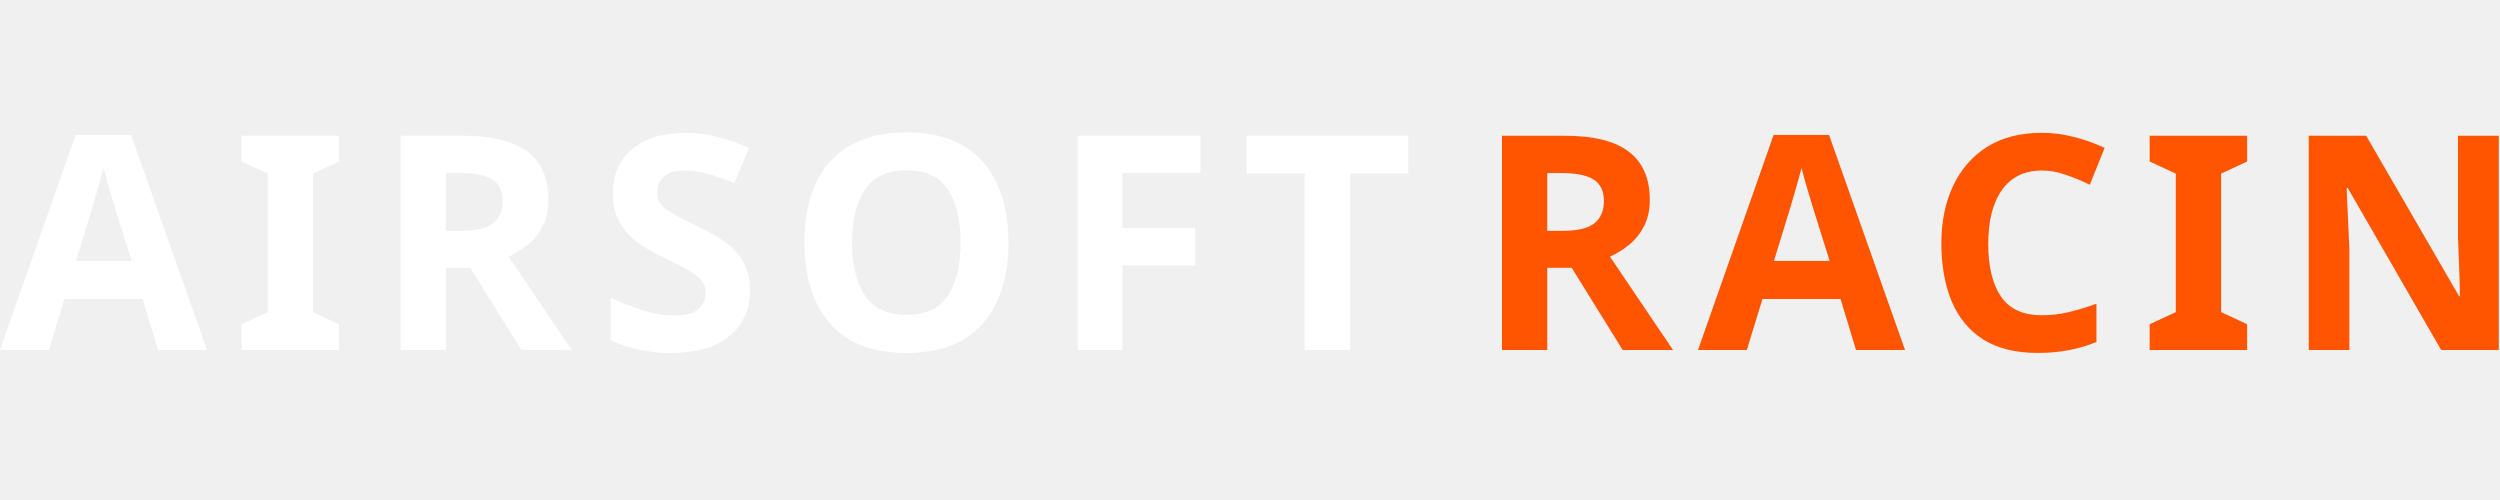
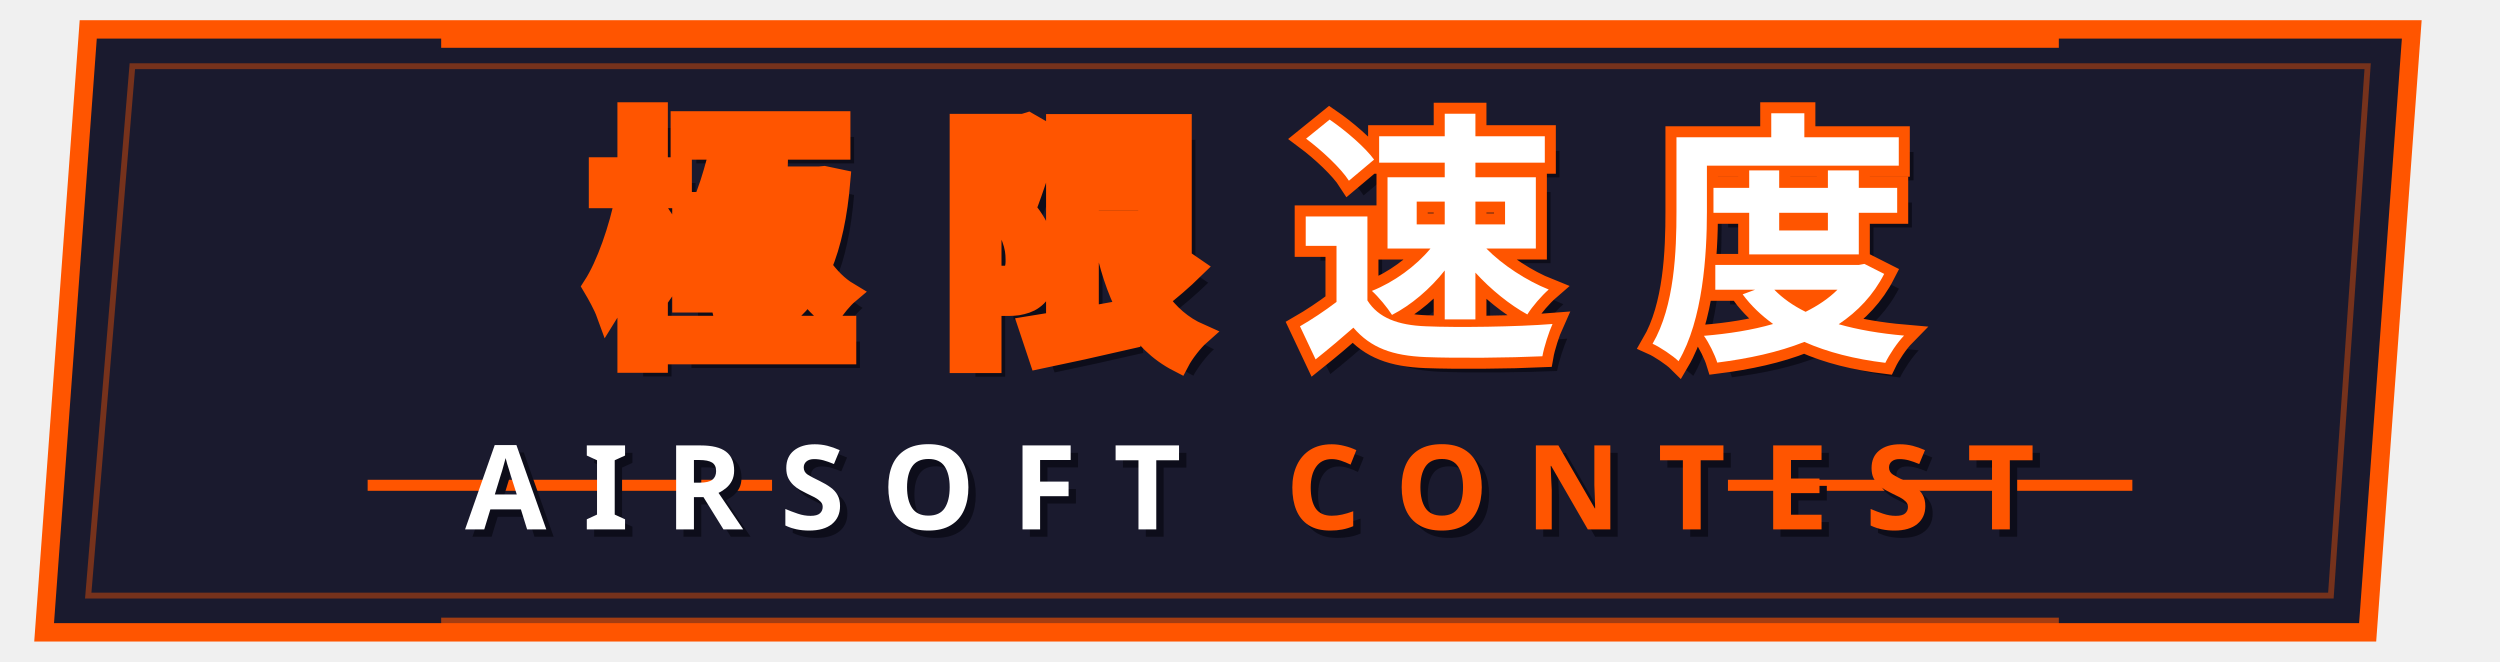
- <svg xmlns="http://www.w3.org/2000/svg" viewBox="0 0 200 40" fill="none">
-   <text x="0" y="28" font-family="Arial Black, sans-serif" font-size="24" font-weight="900" fill="white" letter-spacing="2">AIRSOFT</text>
-   <text x="118" y="28" font-family="Arial Black, sans-serif" font-size="24" font-weight="900" fill="#FF5500" letter-spacing="2">RACING</text>
+ <svg xmlns="http://www.w3.org/2000/svg" viewBox="0 0 340 90" fill="none">
+   <defs>
+     <clipPath id="bg-clip">
+       <polygon points="12,4 328,4 322,86 6,86" />
+     </clipPath>
+     <clipPath id="split-left">
+       <polygon points="0,0 174,0 162,90 0,90" />
+     </clipPath>
+     <clipPath id="split-right">
+       <polygon points="174,0 340,0 340,90 162,90" />
+     </clipPath>
+   </defs>
+   <polygon points="12,4 328,4 322,86 6,86" fill="#1a1a2e" stroke="#FF5500" stroke-width="2.5" />
+   <polygon points="18,9 322,9 317,81 12,81" fill="none" stroke="#FF5500" stroke-width="0.8" opacity="0.4" />
+   <line x1="60" y1="5" x2="280" y2="5" stroke="#FF5500" stroke-width="3" />
+   <text x="170" y="46" text-anchor="middle" font-family="'Arial Black', 'Microsoft JhengHei', 'Noto Sans TC', sans-serif" font-size="36" font-weight="900" letter-spacing="12" fill="#0d0d1a" transform="translate(2,2)">極限速度</text>
+   <text x="170" y="46" text-anchor="middle" font-family="'Arial Black', 'Microsoft JhengHei', 'Noto Sans TC', sans-serif" font-size="36" font-weight="900" letter-spacing="12" fill="none" stroke="#FF5500" stroke-width="3">極限速度</text>
+   <text x="170" y="46" text-anchor="middle" font-family="'Arial Black', 'Microsoft JhengHei', 'Noto Sans TC', sans-serif" font-size="36" font-weight="900" letter-spacing="12" fill="#FF5500" clip-path="url(#split-left)">極限速度</text>
+   <text x="170" y="46" text-anchor="middle" font-family="'Arial Black', 'Microsoft JhengHei', 'Noto Sans TC', sans-serif" font-size="36" font-weight="900" letter-spacing="12" fill="white" clip-path="url(#split-right)">極限速度</text>
+   <line x1="50" y1="66" x2="105" y2="66" stroke="#FF5500" stroke-width="1.5" />
+   <line x1="235" y1="66" x2="290" y2="66" stroke="#FF5500" stroke-width="1.5" />
+   <text x="170" y="72" text-anchor="middle" font-family="'Arial Black', Impact, sans-serif" font-size="16" font-weight="900" letter-spacing="5" fill="#0d0d1a" transform="translate(1,1)">AIRSOFT CONTEST</text>
+   <text x="170" y="72" text-anchor="middle" font-family="'Arial Black', Impact, sans-serif" font-size="16" font-weight="900" letter-spacing="5" fill="white" clip-path="url(#split-left)">AIRSOFT CONTEST</text>
+   <text x="170" y="72" text-anchor="middle" font-family="'Arial Black', Impact, sans-serif" font-size="16" font-weight="900" letter-spacing="5" fill="#FF5500" clip-path="url(#split-right)">AIRSOFT CONTEST</text>
+   <line x1="60" y1="85" x2="280" y2="85" stroke="#FF5500" stroke-width="2" opacity="0.6" />
</svg>
